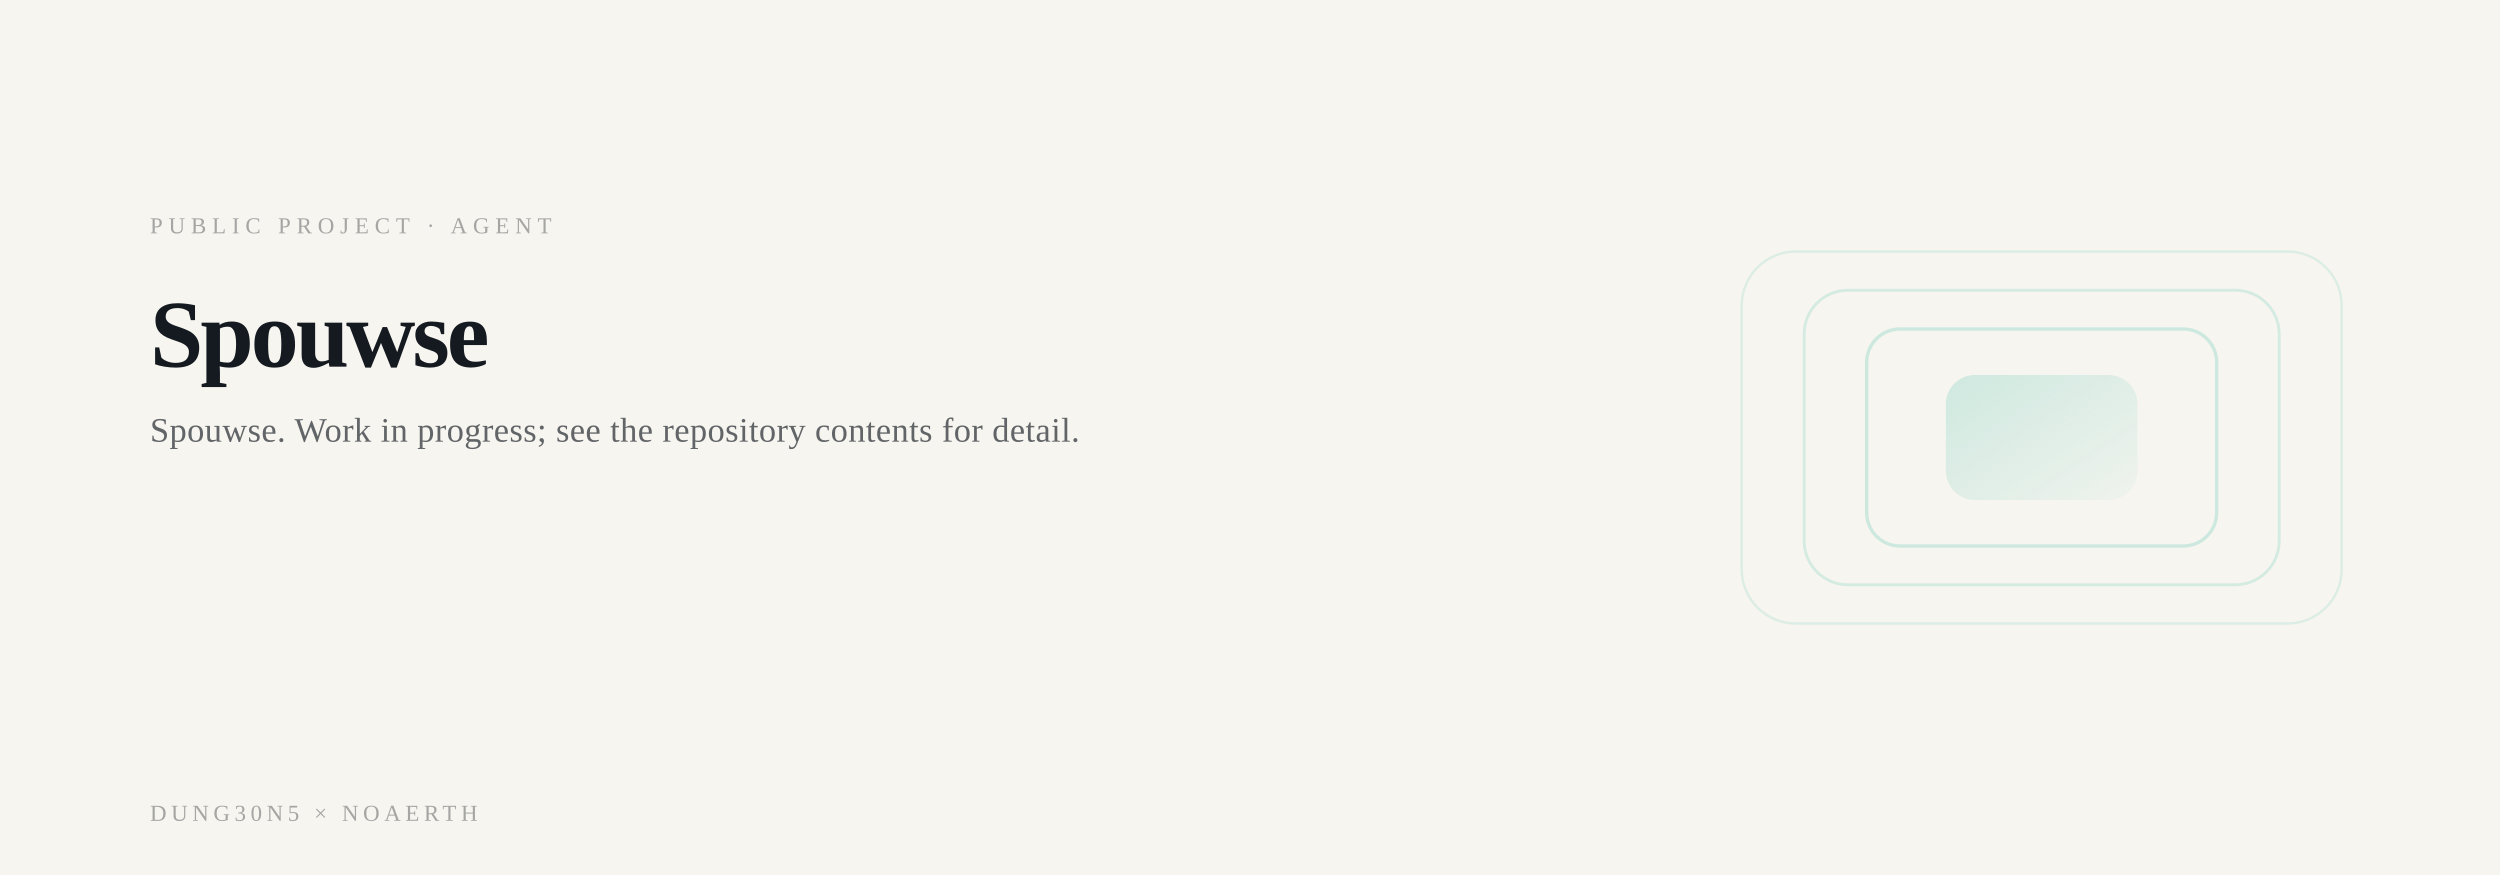
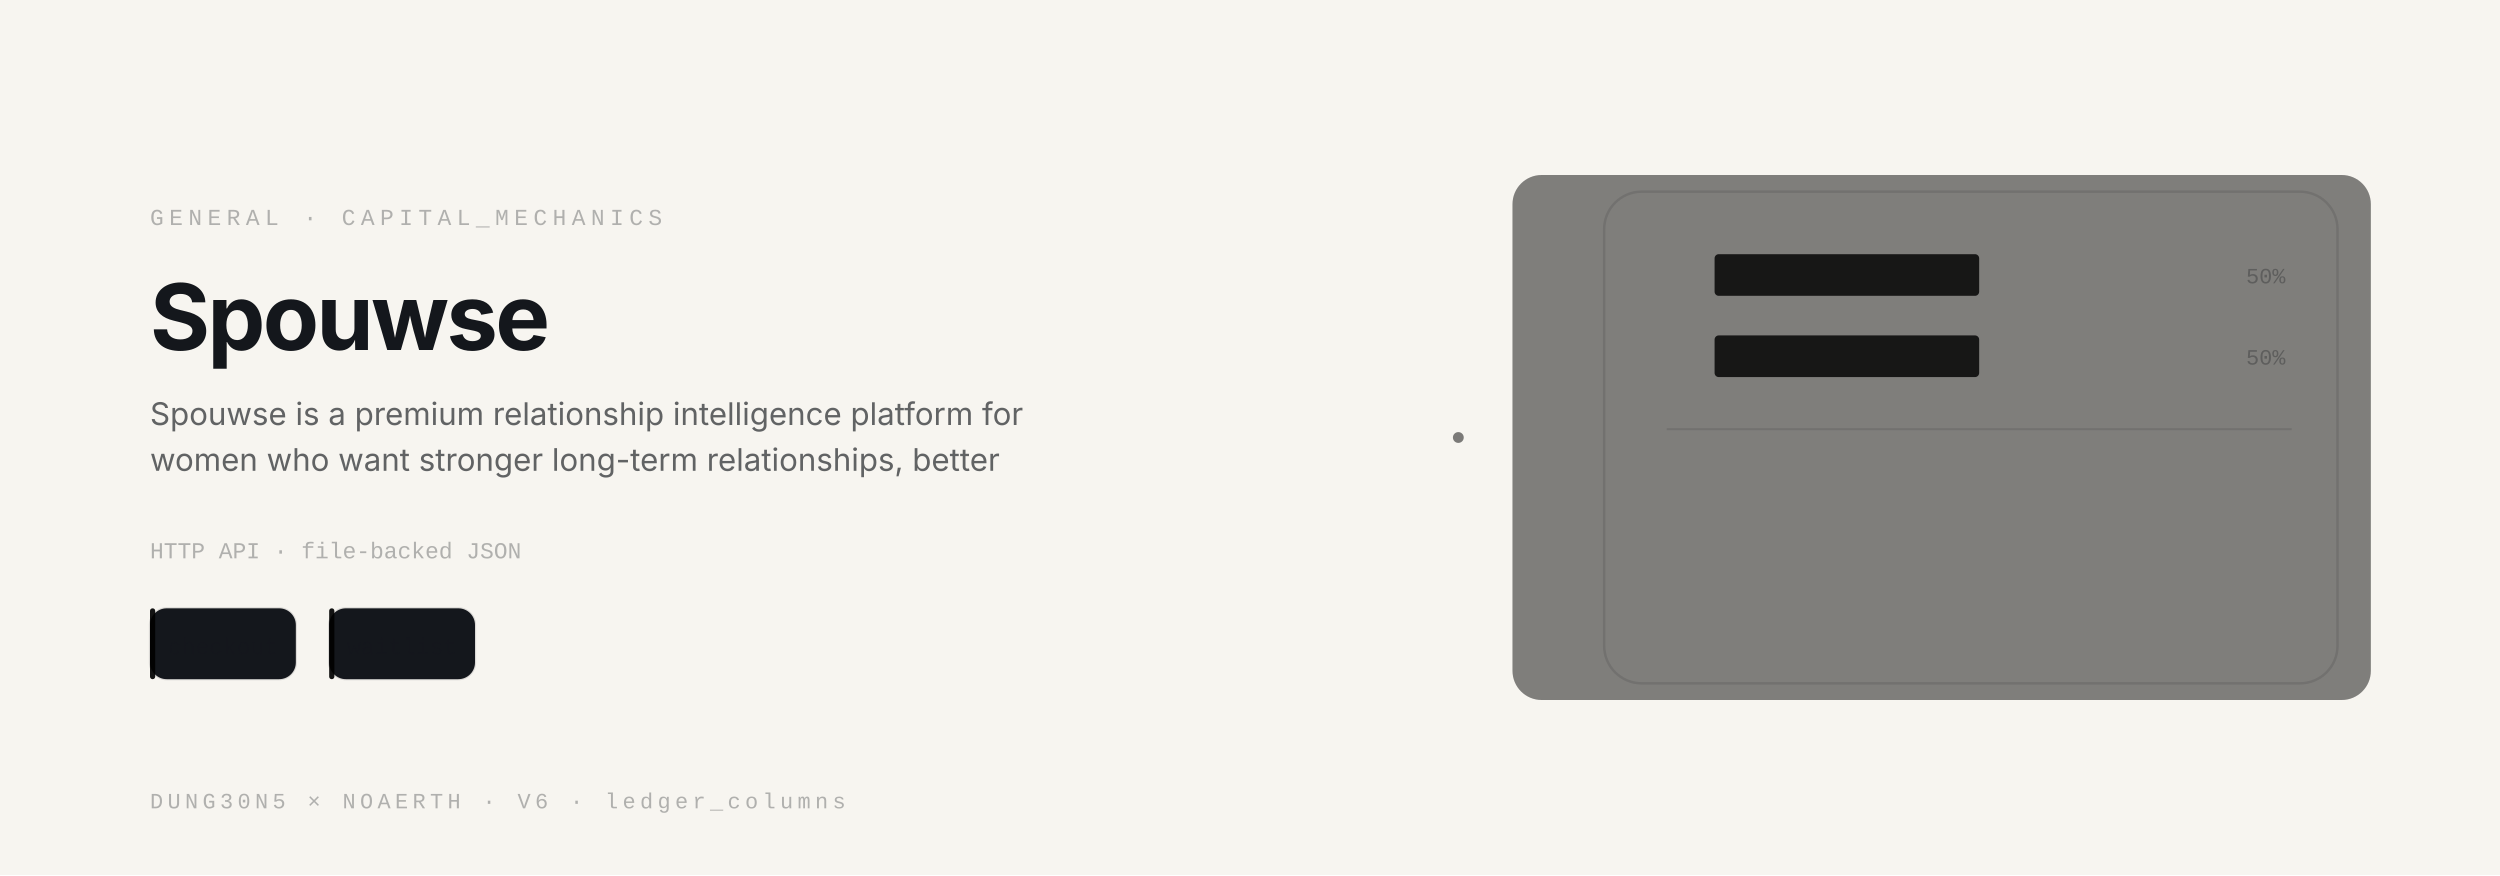
- <svg xmlns="http://www.w3.org/2000/svg" viewBox="0 0 1200 420" width="1200" height="420" role="img" aria-label="Spouwse: a state ring with tool nodes attached. Motion depicts an objective becomes context, tools read and write state, the loop closes.">
-   <defs>
-     <linearGradient id="hero-Spouwse-light-a" x1="0" y1="0" x2="1" y2="1">
-       <stop offset="0" stop-color="#7fd1c1" stop-opacity="0.85" />
-       <stop offset="1" stop-color="#7fd1c1" stop-opacity="0.15" />
-     </linearGradient>
-   </defs>
+ <svg xmlns="http://www.w3.org/2000/svg" viewBox="0 0 1200 420" width="1200" height="420" role="img" aria-label="Spouwse: an objective becomes context, tools read and write state, the loop closes">
  <rect width="1200" height="420" fill="#f7f5f0" />
-   <rect x="896" y="157.92" width="168" height="104.16" rx="16" fill="none" stroke="#7fd1c1" stroke-width="1.60" opacity="0.36" />
-   <rect x="866" y="139.32" width="228" height="141.36" rx="21" fill="none" stroke="#7fd1c1" stroke-width="1.38" opacity="0.29" />
-   <rect x="836" y="120.72" width="288" height="178.56" rx="26" fill="none" stroke="#7fd1c1" stroke-width="1.16" opacity="0.23" />
-   <rect x="934" y="180" width="92" height="60" rx="14" fill="url(#hero-Spouwse-light-a)" opacity="0.40" />
-   <text x="72" y="112" fill="#141a205c" font-size="11" letter-spacing="2.8">PUBLIC PROJECT · AGENT</text>
-   <text x="72" y="176" fill="#141a20" font-size="46" font-weight="660" letter-spacing="-1.4">Spouwse</text>
-   <text x="72" y="212" fill="#141a20a8" font-size="16.5" letter-spacing="0.2">Spouwse. Work in progress; see the repository contents for detail.</text>
-   <rect x="72" y="266" width="106" height="40" rx="9" fill="#141a20" fill-opacity="0.05" stroke="#f4efe424" stroke-width="1.1" opacity="0">
-     <animate attributeName="opacity" from="0" to="1" dur="0.5s" begin="0.50s" fill="freeze" />
-   </rect>
-   <rect x="72" y="266" width="2.5" height="40" rx="1.2" fill="#7fd1c1" opacity="0">
-     <animate attributeName="opacity" from="0" to="0.9" dur="0.5s" begin="0.50s" fill="freeze" />
-   </rect>
-   <text x="125" y="291" fill="#141a20" font-size="11.5" text-anchor="middle" font-family="ui-monospace,SFMono-Regular,Menlo,monospace" opacity="0">objective<animate attributeName="opacity" from="0" to="1" dur="0.5s" begin="0.65s" fill="freeze" />
-   </text>
-   <rect x="194" y="266" width="106" height="40" rx="9" fill="#141a20" fill-opacity="0.05" stroke="#f4efe424" stroke-width="1.1" opacity="0">
-     <animate attributeName="opacity" from="0" to="1" dur="0.5s" begin="1.00s" fill="freeze" />
-   </rect>
-   <rect x="194" y="266" width="2.5" height="40" rx="1.2" fill="#7fd1c1" opacity="0">
-     <animate attributeName="opacity" from="0" to="0.9" dur="0.5s" begin="1.00s" fill="freeze" />
-   </rect>
-   <text x="247" y="291" fill="#141a20" font-size="11.5" text-anchor="middle" font-family="ui-monospace,SFMono-Regular,Menlo,monospace" opacity="0">load context<animate attributeName="opacity" from="0" to="1" dur="0.5s" begin="1.15s" fill="freeze" />
-   </text>
-   <rect x="316" y="266" width="106" height="40" rx="9" fill="#141a20" fill-opacity="0.05" stroke="#f4efe424" stroke-width="1.1" opacity="0">
-     <animate attributeName="opacity" from="0" to="1" dur="0.5s" begin="1.50s" fill="freeze" />
-   </rect>
-   <rect x="316" y="266" width="2.5" height="40" rx="1.2" fill="#7fd1c1" opacity="0">
-     <animate attributeName="opacity" from="0" to="0.9" dur="0.5s" begin="1.50s" fill="freeze" />
-   </rect>
-   <text x="369" y="291" fill="#141a20" font-size="11.5" text-anchor="middle" font-family="ui-monospace,SFMono-Regular,Menlo,monospace" opacity="0">call tools<animate attributeName="opacity" from="0" to="1" dur="0.5s" begin="1.65s" fill="freeze" />
-   </text>
-   <rect x="438" y="266" width="106" height="40" rx="9" fill="#141a20" fill-opacity="0.05" stroke="#f4efe424" stroke-width="1.1" opacity="0">
-     <animate attributeName="opacity" from="0" to="1" dur="0.5s" begin="2.00s" fill="freeze" />
-   </rect>
-   <rect x="438" y="266" width="2.5" height="40" rx="1.2" fill="#e7c27a" opacity="0">
-     <animate attributeName="opacity" from="0" to="0.9" dur="0.5s" begin="2.00s" fill="freeze" />
-   </rect>
-   <text x="491" y="291" fill="#141a20" font-size="11.5" text-anchor="middle" font-family="ui-monospace,SFMono-Regular,Menlo,monospace" opacity="0">verify<animate attributeName="opacity" from="0" to="1" dur="0.5s" begin="2.15s" fill="freeze" />
-   </text>
-   <text x="72" y="394" fill="#141a205c" font-size="11" letter-spacing="2.2">DUNG30N5 × NOAERTH</text>
+   <text x="72" y="108" font-family="ui-monospace, SFMono-Regular, Menlo, Monaco, Consolas, 'Liberation Mono', monospace" font-size="11" letter-spacing="2.6" fill="#14171c4f">GENERAL · CAPITAL_MECHANICS</text>
+   <text x="72" y="168" font-family="-apple-system, BlinkMacSystemFont, 'Segoe UI', Inter, Helvetica, Arial, sans-serif" font-size="44" font-weight="660" letter-spacing="-1.2" fill="#14171c">Spouwse</text>
+   <text x="72" y="204" font-family="-apple-system, BlinkMacSystemFont, 'Segoe UI', Inter, Helvetica, Arial, sans-serif" font-size="15" fill="#14171ca8">Spouwse is a premium relationship intelligence platform for</text>
+   <text x="72" y="226" font-family="-apple-system, BlinkMacSystemFont, 'Segoe UI', Inter, Helvetica, Arial, sans-serif" font-size="15" fill="#14171ca8">women who want stronger long-term relationships, better</text>
+   <text x="72" y="268" font-family="ui-monospace, SFMono-Regular, Menlo, Monaco, Consolas, 'Liberation Mono', monospace" font-size="11" fill="#14171c4f">HTTP API · file-backed JSON</text>
+   <rect x="72.0" y="292.0" width="70.0" height="34.0" rx="8" fill="#14171c" stroke="#14171c1f" stroke-width="1.1" />
+   <rect x="72.0" y="292.0" width="2.5" height="34.0" rx="1.2" fill="amber" opacity="0.92" />
+   <text x="107.0" y="314" font-family="ui-monospace, SFMono-Regular, Menlo, Monaco, Consolas, 'Liberation Mono', monospace" font-size="11" fill="#14171c" fill-opacity="0.82" text-anchor="middle">checkout</text>
+   <rect x="158.0" y="292.0" width="70.0" height="34.0" rx="8" fill="#14171c" stroke="#14171c1f" stroke-width="1.1" />
+   <rect x="158.0" y="292.0" width="2.5" height="34.0" rx="1.2" fill="mint" opacity="0.92" />
+   <text x="193.0" y="314" font-family="ui-monospace, SFMono-Regular, Menlo, Monaco, Consolas, 'Liberation Mono', monospace" font-size="11" fill="#14171c" fill-opacity="0.82" text-anchor="middle">waitlist</text>
+   <rect x="726.0" y="84.0" width="412.0" height="252.0" rx="14" fill="amber" fill-opacity="0.34" />
+   <line x1="740.0" y1="85.0" x2="1124.0" y2="85.0" stroke="amber" stroke-width="1.6" opacity="0.4" />
+   <rect x="738.0" y="316.0" width="382.0" height="20" rx="5" fill="none" stroke="amber" stroke-width="1.1" opacity="0.30" />
+   <rect x="754.0" y="286.0" width="362.0" height="20" rx="5" fill="none" stroke="amber" stroke-width="1.1" opacity="0.24" />
+   <rect x="770.0" y="256.0" width="342.0" height="20" rx="5" fill="none" stroke="amber" stroke-width="1.1" opacity="0.18" />
+   <rect x="786.0" y="226.0" width="322.0" height="20" rx="5" fill="none" stroke="amber" stroke-width="1.1" opacity="0.12" />
+   <rect x="726.0" y="84.0" width="412.0" height="252.0" rx="14" fill="#000" fill-opacity="0.22" />
+   <path d="M1095.0 293.0 h18 v18 h-18 z" fill="none" stroke="mint" stroke-width="1.4" opacity="0.6" />
+   <rect x="770" y="92" width="352" height="236" rx="18" fill="none" stroke="#14171c1f" stroke-width="1.2" />
+   <rect x="823.0" y="122.0" width="127.0" height="20.0" rx="2" fill="mint" opacity="0.82" />
+   <text x="1097" y="136" font-family="ui-monospace, SFMono-Regular, Menlo, Monaco, Consolas, 'Liberation Mono', monospace" font-size="10.5" fill="#14171c4f" text-anchor="end">50%</text>
+   <rect x="823.0" y="161.0" width="127.0" height="20.0" rx="2" fill="amber" opacity="0.82" />
+   <text x="1097" y="175" font-family="ui-monospace, SFMono-Regular, Menlo, Monaco, Consolas, 'Liberation Mono', monospace" font-size="10.5" fill="#14171c4f" text-anchor="end">50%</text>
+   <line x1="800" y1="206" x2="1100" y2="206" stroke="#14171c1f" stroke-width="1" />
+   <circle cx="700.0" cy="210.0" r="2.6" fill="amber" opacity="0.5" />
+   <text x="72" y="388" font-family="ui-monospace, SFMono-Regular, Menlo, Monaco, Consolas, 'Liberation Mono', monospace" font-size="10.5" letter-spacing="2.1" fill="#14171c4f">DUNG30N5 × NOAERTH · V6 · ledger_columns</text>
</svg>
